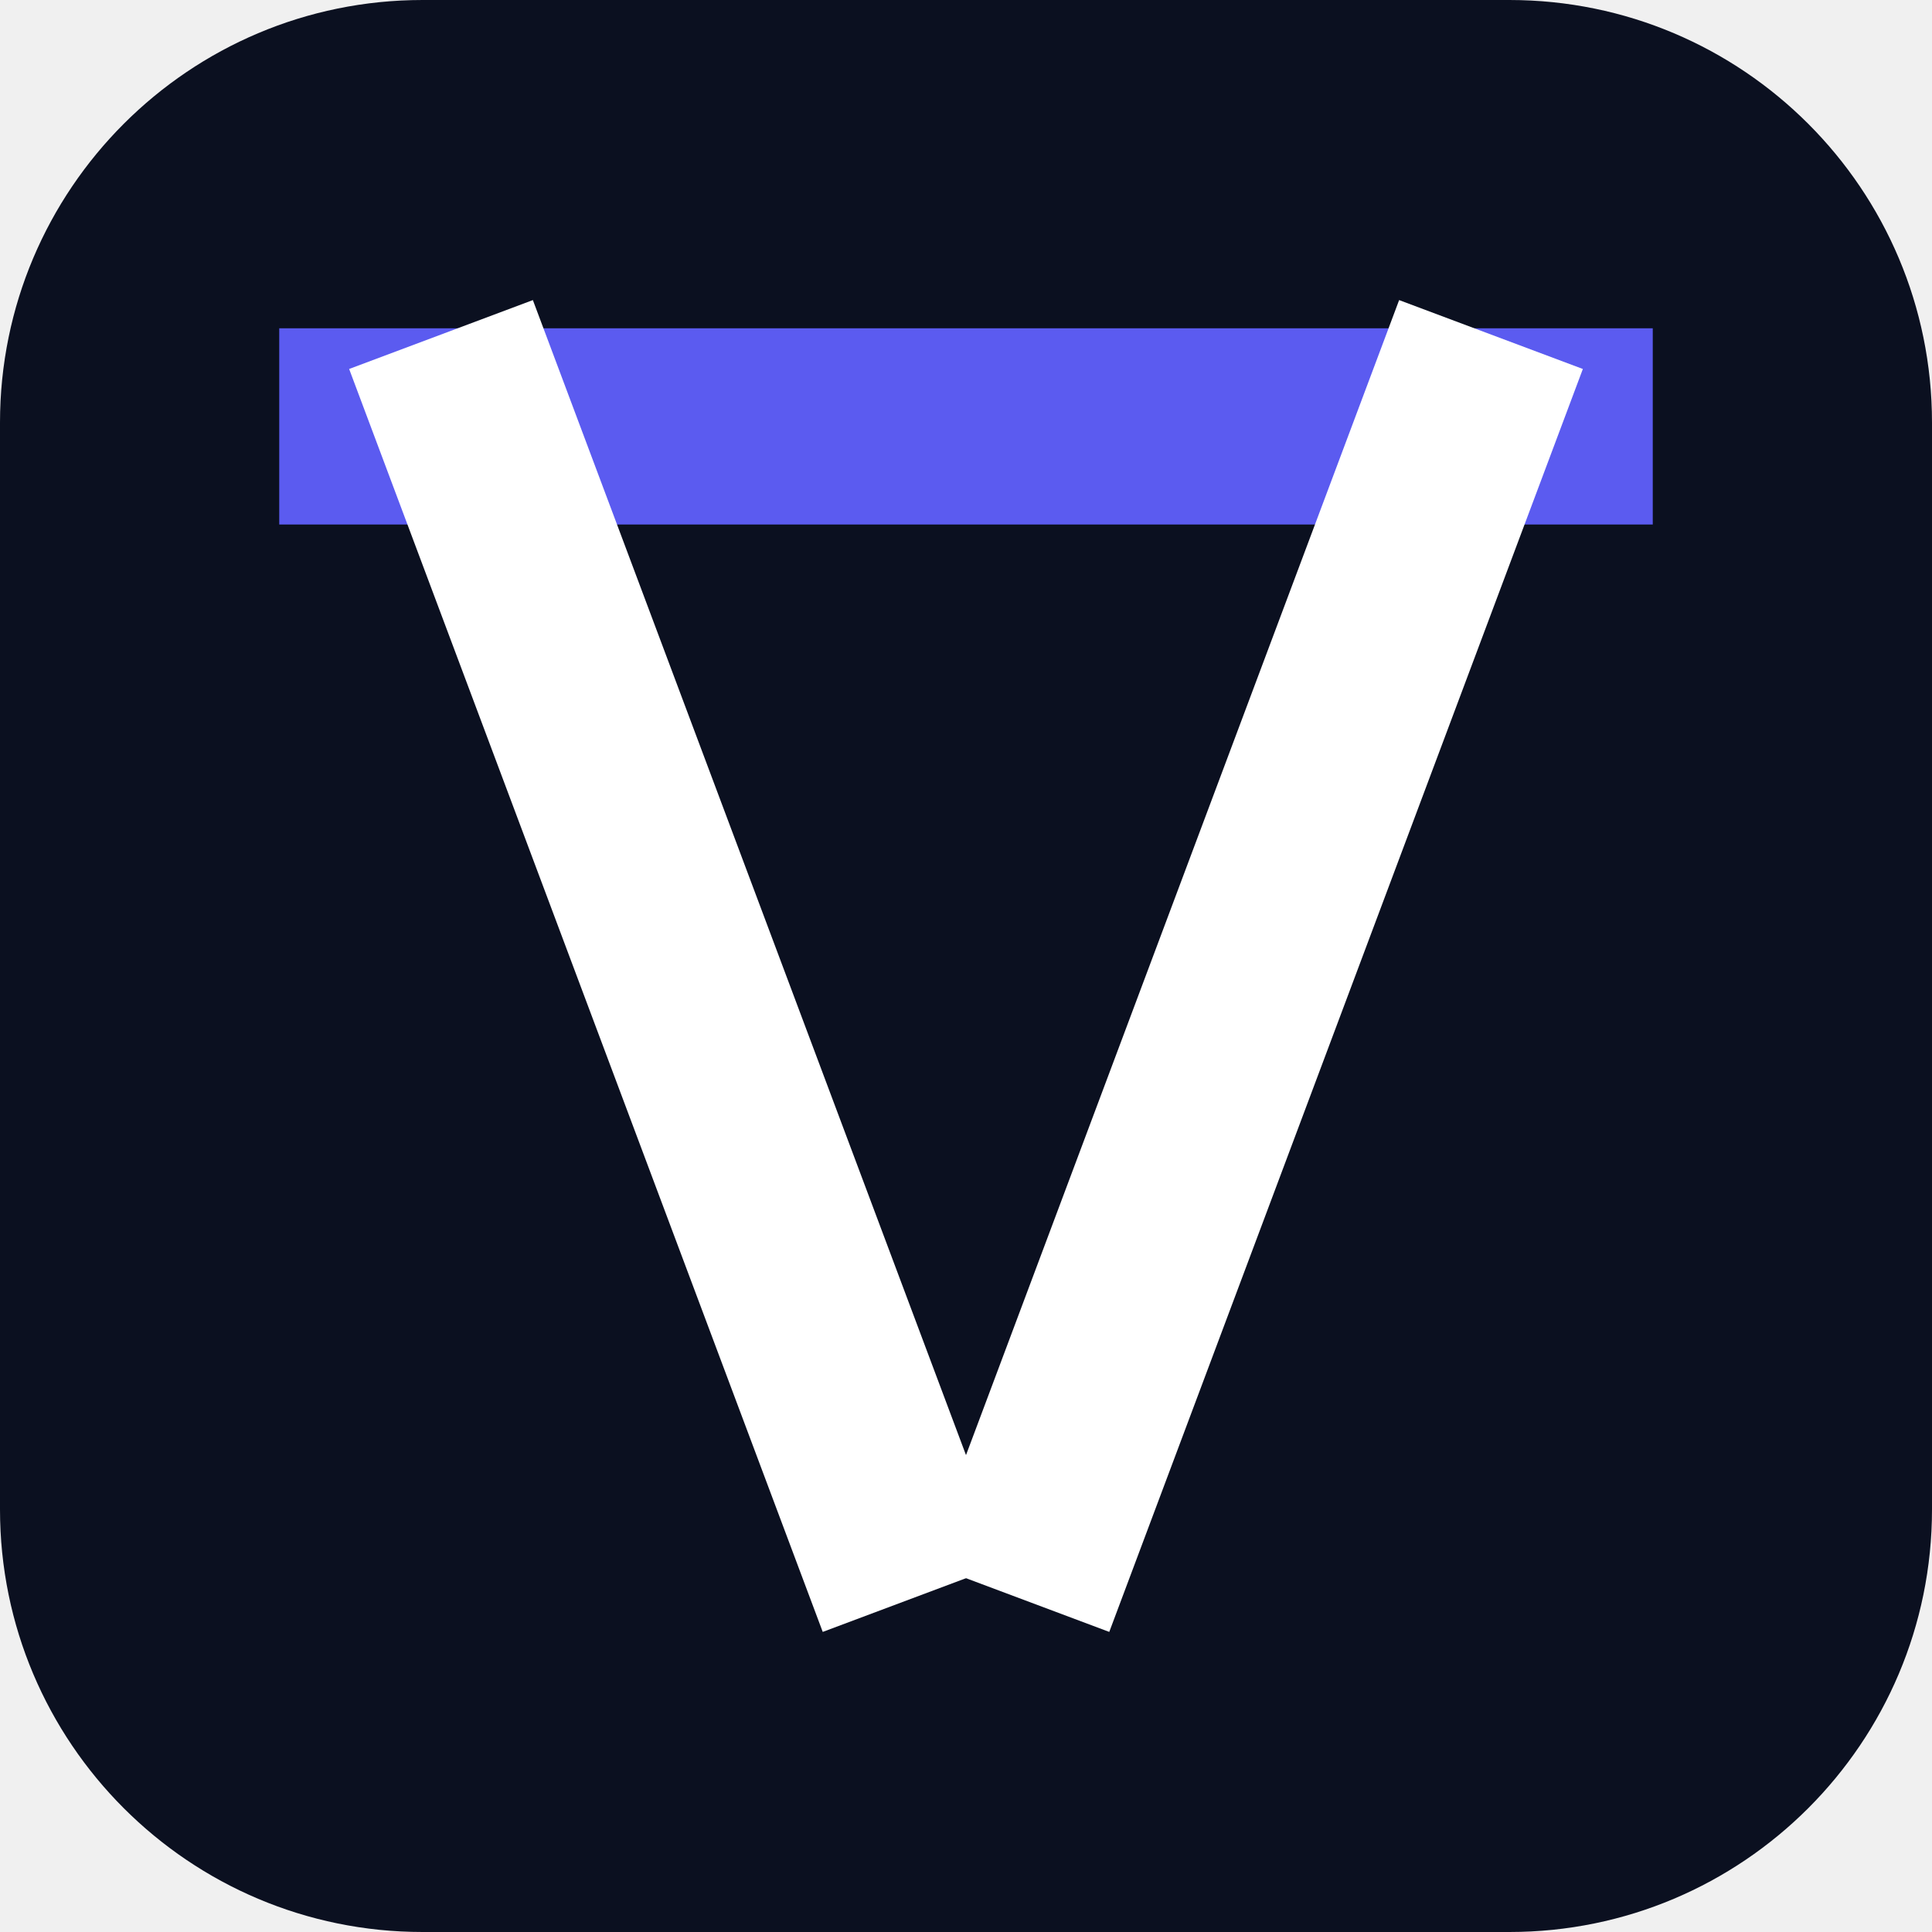
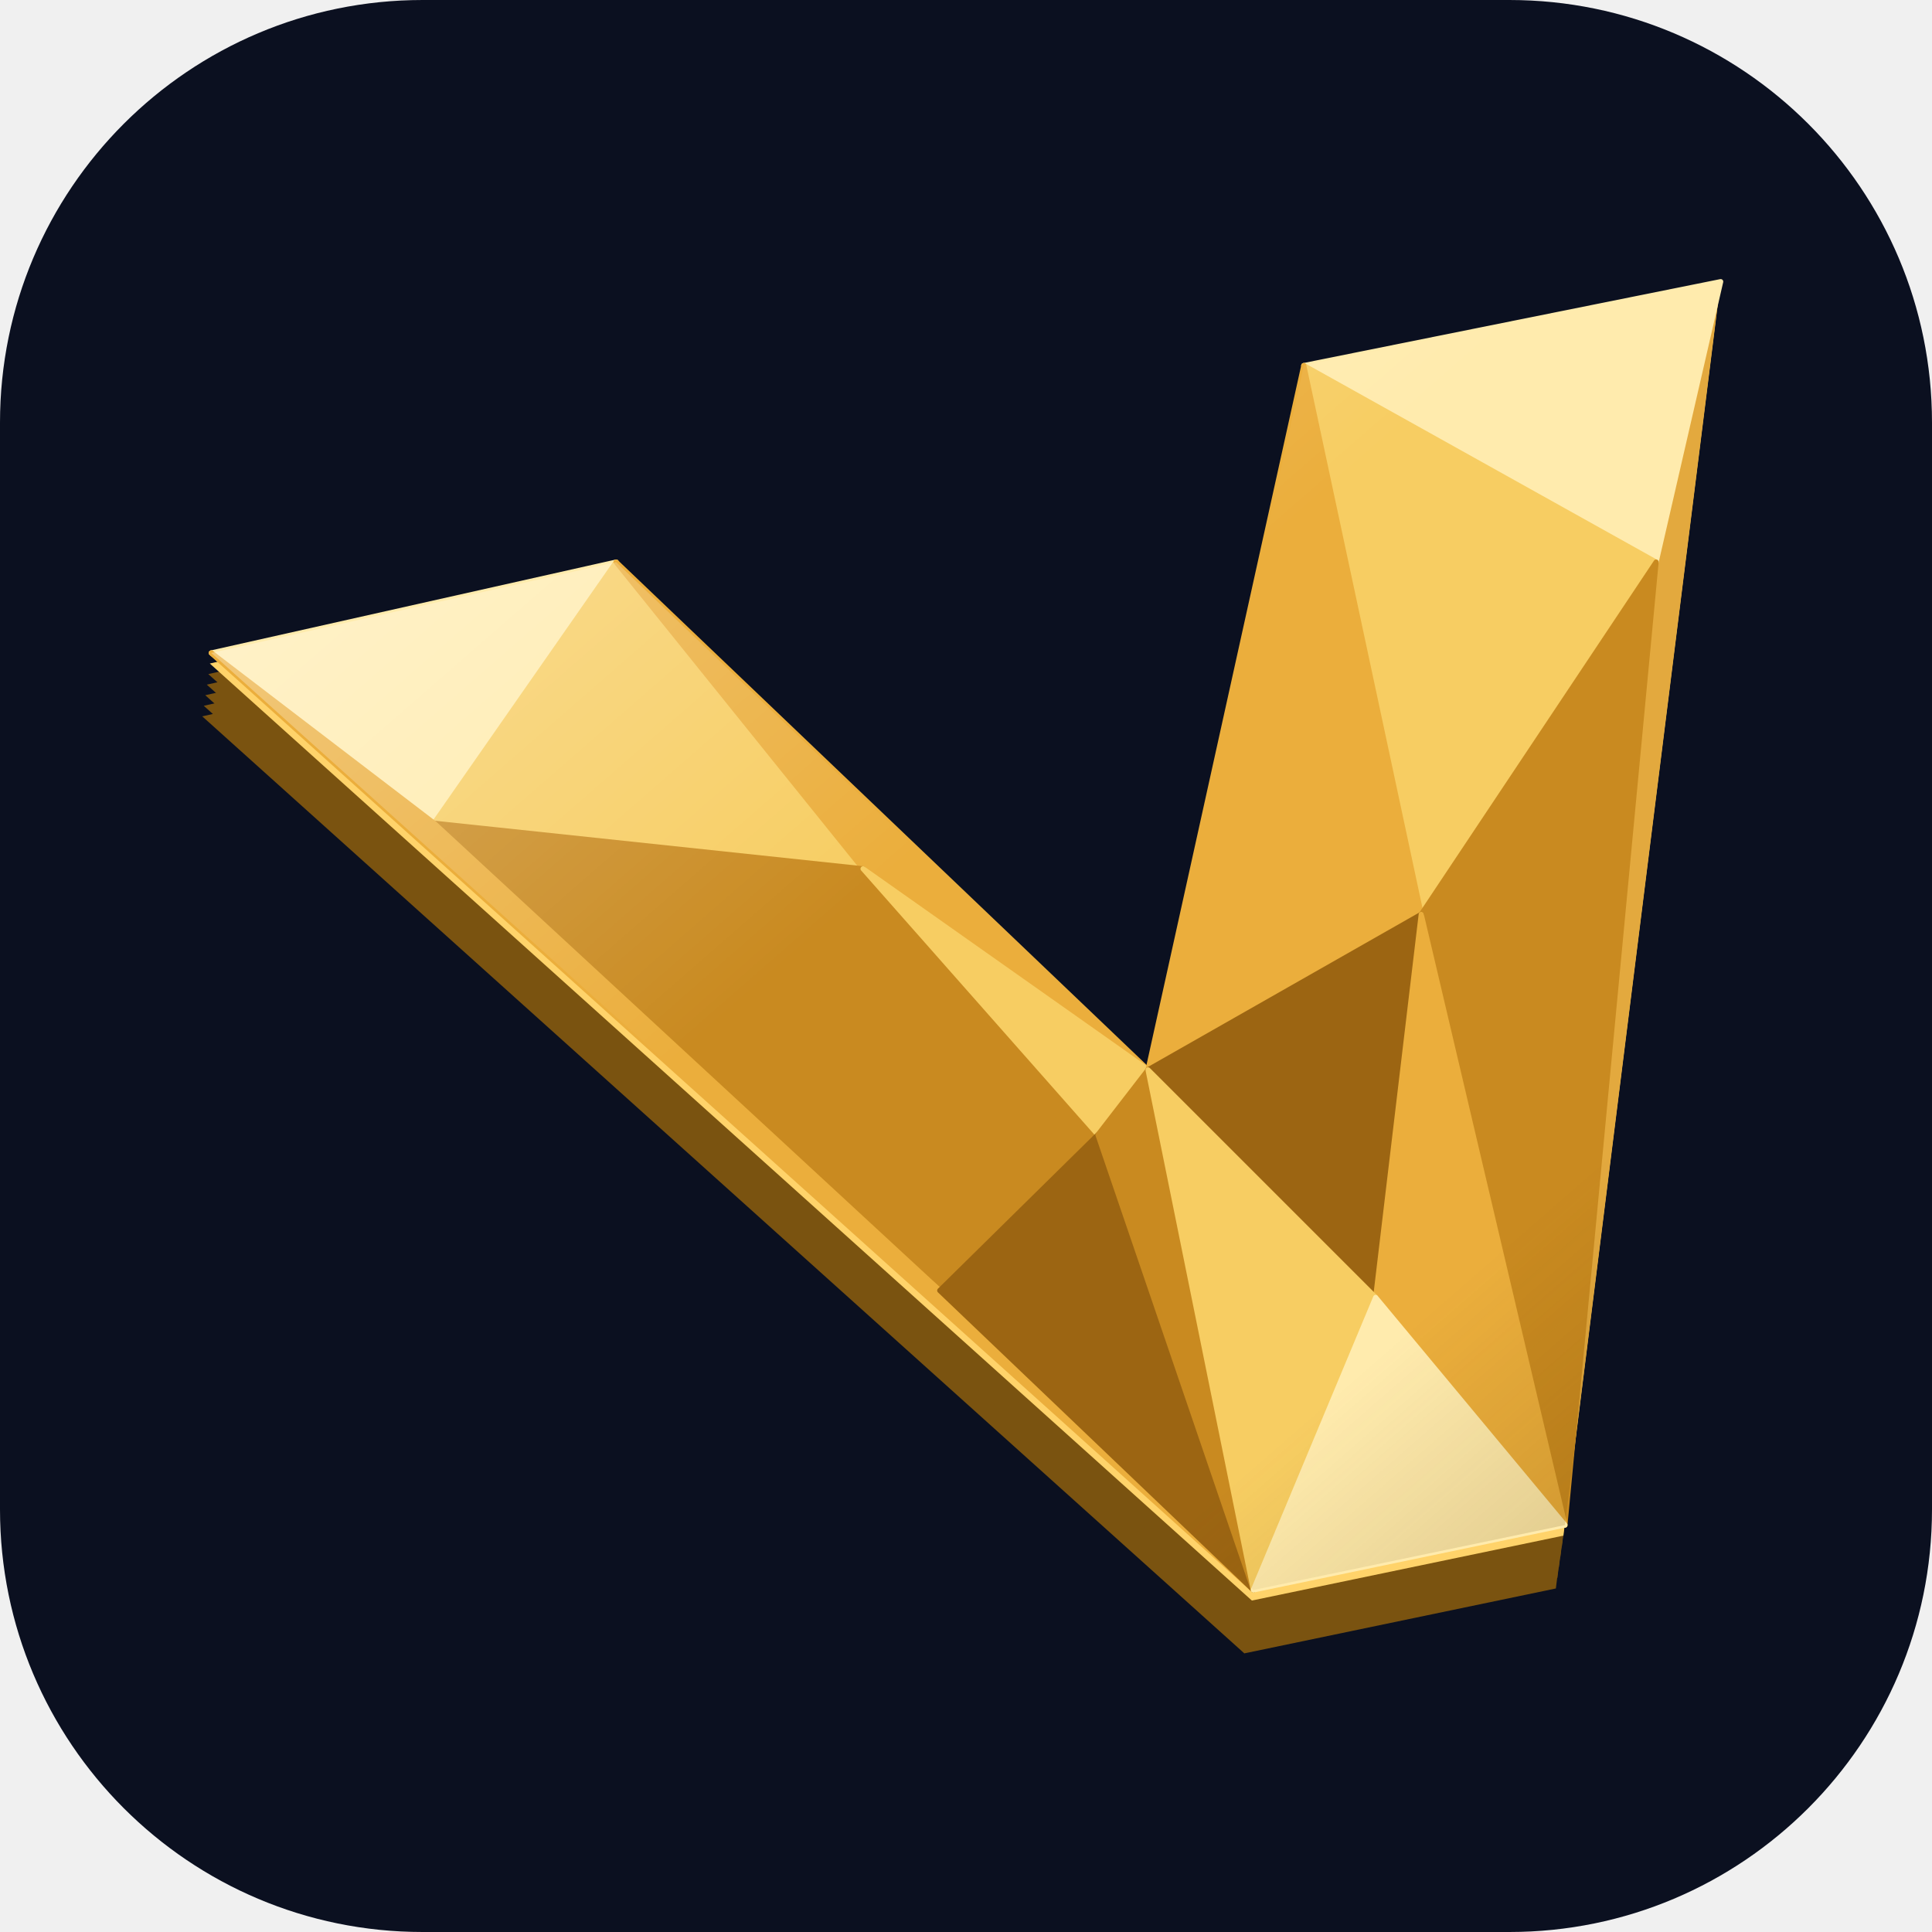
<svg xmlns="http://www.w3.org/2000/svg" viewBox="0 0 64 64">
  <rect width="64" height="64" rx="14" fill="#0B1020" />
-   <g transform="translate(6 6) scale(0.8125)" fill="none" stroke-linecap="square" stroke-width="8">
-     <path d="M8 10H56" stroke="#5B5BF0" />
-     <path d="M12 10L28.5 54" stroke="#fff" />
-     <path d="M52 10L35.5 54" stroke="#fff" />
-   </g>
+   <polygon points="6.70,23.73 20.11,20.72 37.73,37.54 42.89,14.21 56.70,11.43 51.54,52.62 41.22,54.77" fill="#7A5310" />
+   <polygon points="6.75,23.38 20.16,20.37 37.78,37.19 42.94,13.86 56.75,11.08 51.59,52.27 41.27,54.42" fill="#7A5310" />
+   <polygon points="6.80,23.03 20.21,20.02 37.83,36.84 42.99,13.51 56.80,10.73 51.64,51.92 41.32,54.07" fill="#7A5310" />
+   <polygon points="6.85,22.68 20.26,19.67 37.88,36.49 43.04,13.16 56.85,10.38 51.69,51.57 41.37,53.72" fill="#7A5310" />
+   <polygon points="6.90,22.33 20.31,19.32 37.93,36.14 43.09,12.81 56.90,10.03 51.74,51.22 41.42,53.37" fill="#7A5310" />
+   <polygon points="6.95,21.98 20.36,18.97 37.98,35.79 43.14,12.46 56.95,9.68 51.79,50.87 41.47,53.02" fill="#FFD36A" />
+   <polygon points="7.00,21.63 20.41,18.62 38.03,35.44 43.19,12.11 57.00,9.33 51.84,50.52 41.52,52.67" fill="#E3A93E" />
+   <polygon points="7.00,21.63 20.41,18.62 14.38,27.27" fill="#FFEBAD" stroke="#FFEBAD" stroke-width="0.17" stroke-linejoin="round" />
+   <polygon points="20.41,18.62 28.59,28.78 14.38,27.27" fill="#F7CD62" stroke="#F7CD62" stroke-width="0.17" stroke-linejoin="round" />
+   <polygon points="20.41,18.62 38.03,35.44 28.59,28.78" fill="#EBAE3C" stroke="#EBAE3C" stroke-width="0.17" stroke-linejoin="round" />
+   <polygon points="14.38,27.27 28.59,28.78 36.37,37.59" fill="#C98A20" stroke="#C98A20" stroke-width="0.17" stroke-linejoin="round" />
+   <polygon points="14.38,27.27 36.37,37.59 31.13,42.75" fill="#C98A20" stroke="#C98A20" stroke-width="0.17" stroke-linejoin="round" />
+   <polygon points="7.00,21.63 14.38,27.27 31.13,42.75" fill="#EBAE3C" stroke="#EBAE3C" stroke-width="0.17" stroke-linejoin="round" />
+   <polygon points="7.00,21.63 31.13,42.75 41.52,52.67" fill="#EBAE3C" stroke="#EBAE3C" stroke-width="0.17" stroke-linejoin="round" />
+   <polygon points="28.59,28.78 38.03,35.44 36.37,37.59" fill="#F7CD62" stroke="#F7CD62" stroke-width="0.17" stroke-linejoin="round" />
+   <polygon points="36.37,37.59 31.13,42.75 41.52,52.67" fill="#9C6512" stroke="#9C6512" stroke-width="0.17" stroke-linejoin="round" />
+   <polygon points="36.37,37.59 38.03,35.44 41.52,52.67" fill="#C98A20" stroke="#C98A20" stroke-width="0.17" stroke-linejoin="round" />
+   <polygon points="43.19,12.11 57.00,9.33 54.86,18.62" fill="#FFEBAD" stroke="#FFEBAD" stroke-width="0.17" stroke-linejoin="round" />
+   <polygon points="43.19,12.11 54.86,18.62 47.08,30.29" fill="#F7CD62" stroke="#F7CD62" stroke-width="0.17" stroke-linejoin="round" />
+   <polygon points="43.19,12.11 47.08,30.29 38.03,35.44" fill="#EBAE3C" stroke="#EBAE3C" stroke-width="0.17" stroke-linejoin="round" />
+   <polygon points="54.86,18.62 51.84,50.52 47.08,30.29" fill="#C98A20" stroke="#C98A20" stroke-width="0.17" stroke-linejoin="round" />
+   <polygon points="38.03,35.44 47.08,30.29 45.57,42.98" fill="#9C6512" stroke="#9C6512" stroke-width="0.17" stroke-linejoin="round" />
+   <polygon points="47.08,30.29 51.84,50.52 45.57,42.98" fill="#EBAE3C" stroke="#EBAE3C" stroke-width="0.17" stroke-linejoin="round" />
+   <polygon points="38.03,35.44 45.57,42.98 41.52,52.67" fill="#F7CD62" stroke="#F7CD62" stroke-width="0.17" stroke-linejoin="round" />
+   <polygon points="45.57,42.98 51.84,50.52 41.52,52.67" fill="#FFEBAD" stroke="#FFEBAD" stroke-width="0.17" stroke-linejoin="round" />
+   <defs>
+     <linearGradient id="vbrillo10" x1="0" y1="0" x2="1" y2="1">
+       <stop offset="0" stop-color="#FFFFFF" stop-opacity=".45" />
+       <stop offset=".45" stop-color="#FFFFFF" stop-opacity="0" />
+       <stop offset=".8" stop-color="#5A3A00" stop-opacity="0" />
+       <stop offset="1" stop-color="#5A3A00" stop-opacity=".25" />
+     </linearGradient>
+   </defs>
+   <polygon points="7.00,21.63 20.41,18.62 38.03,35.44 43.19,12.11 57.00,9.33 51.84,50.52 41.52,52.67" fill="url(#vbrillo10)" />
</svg>
